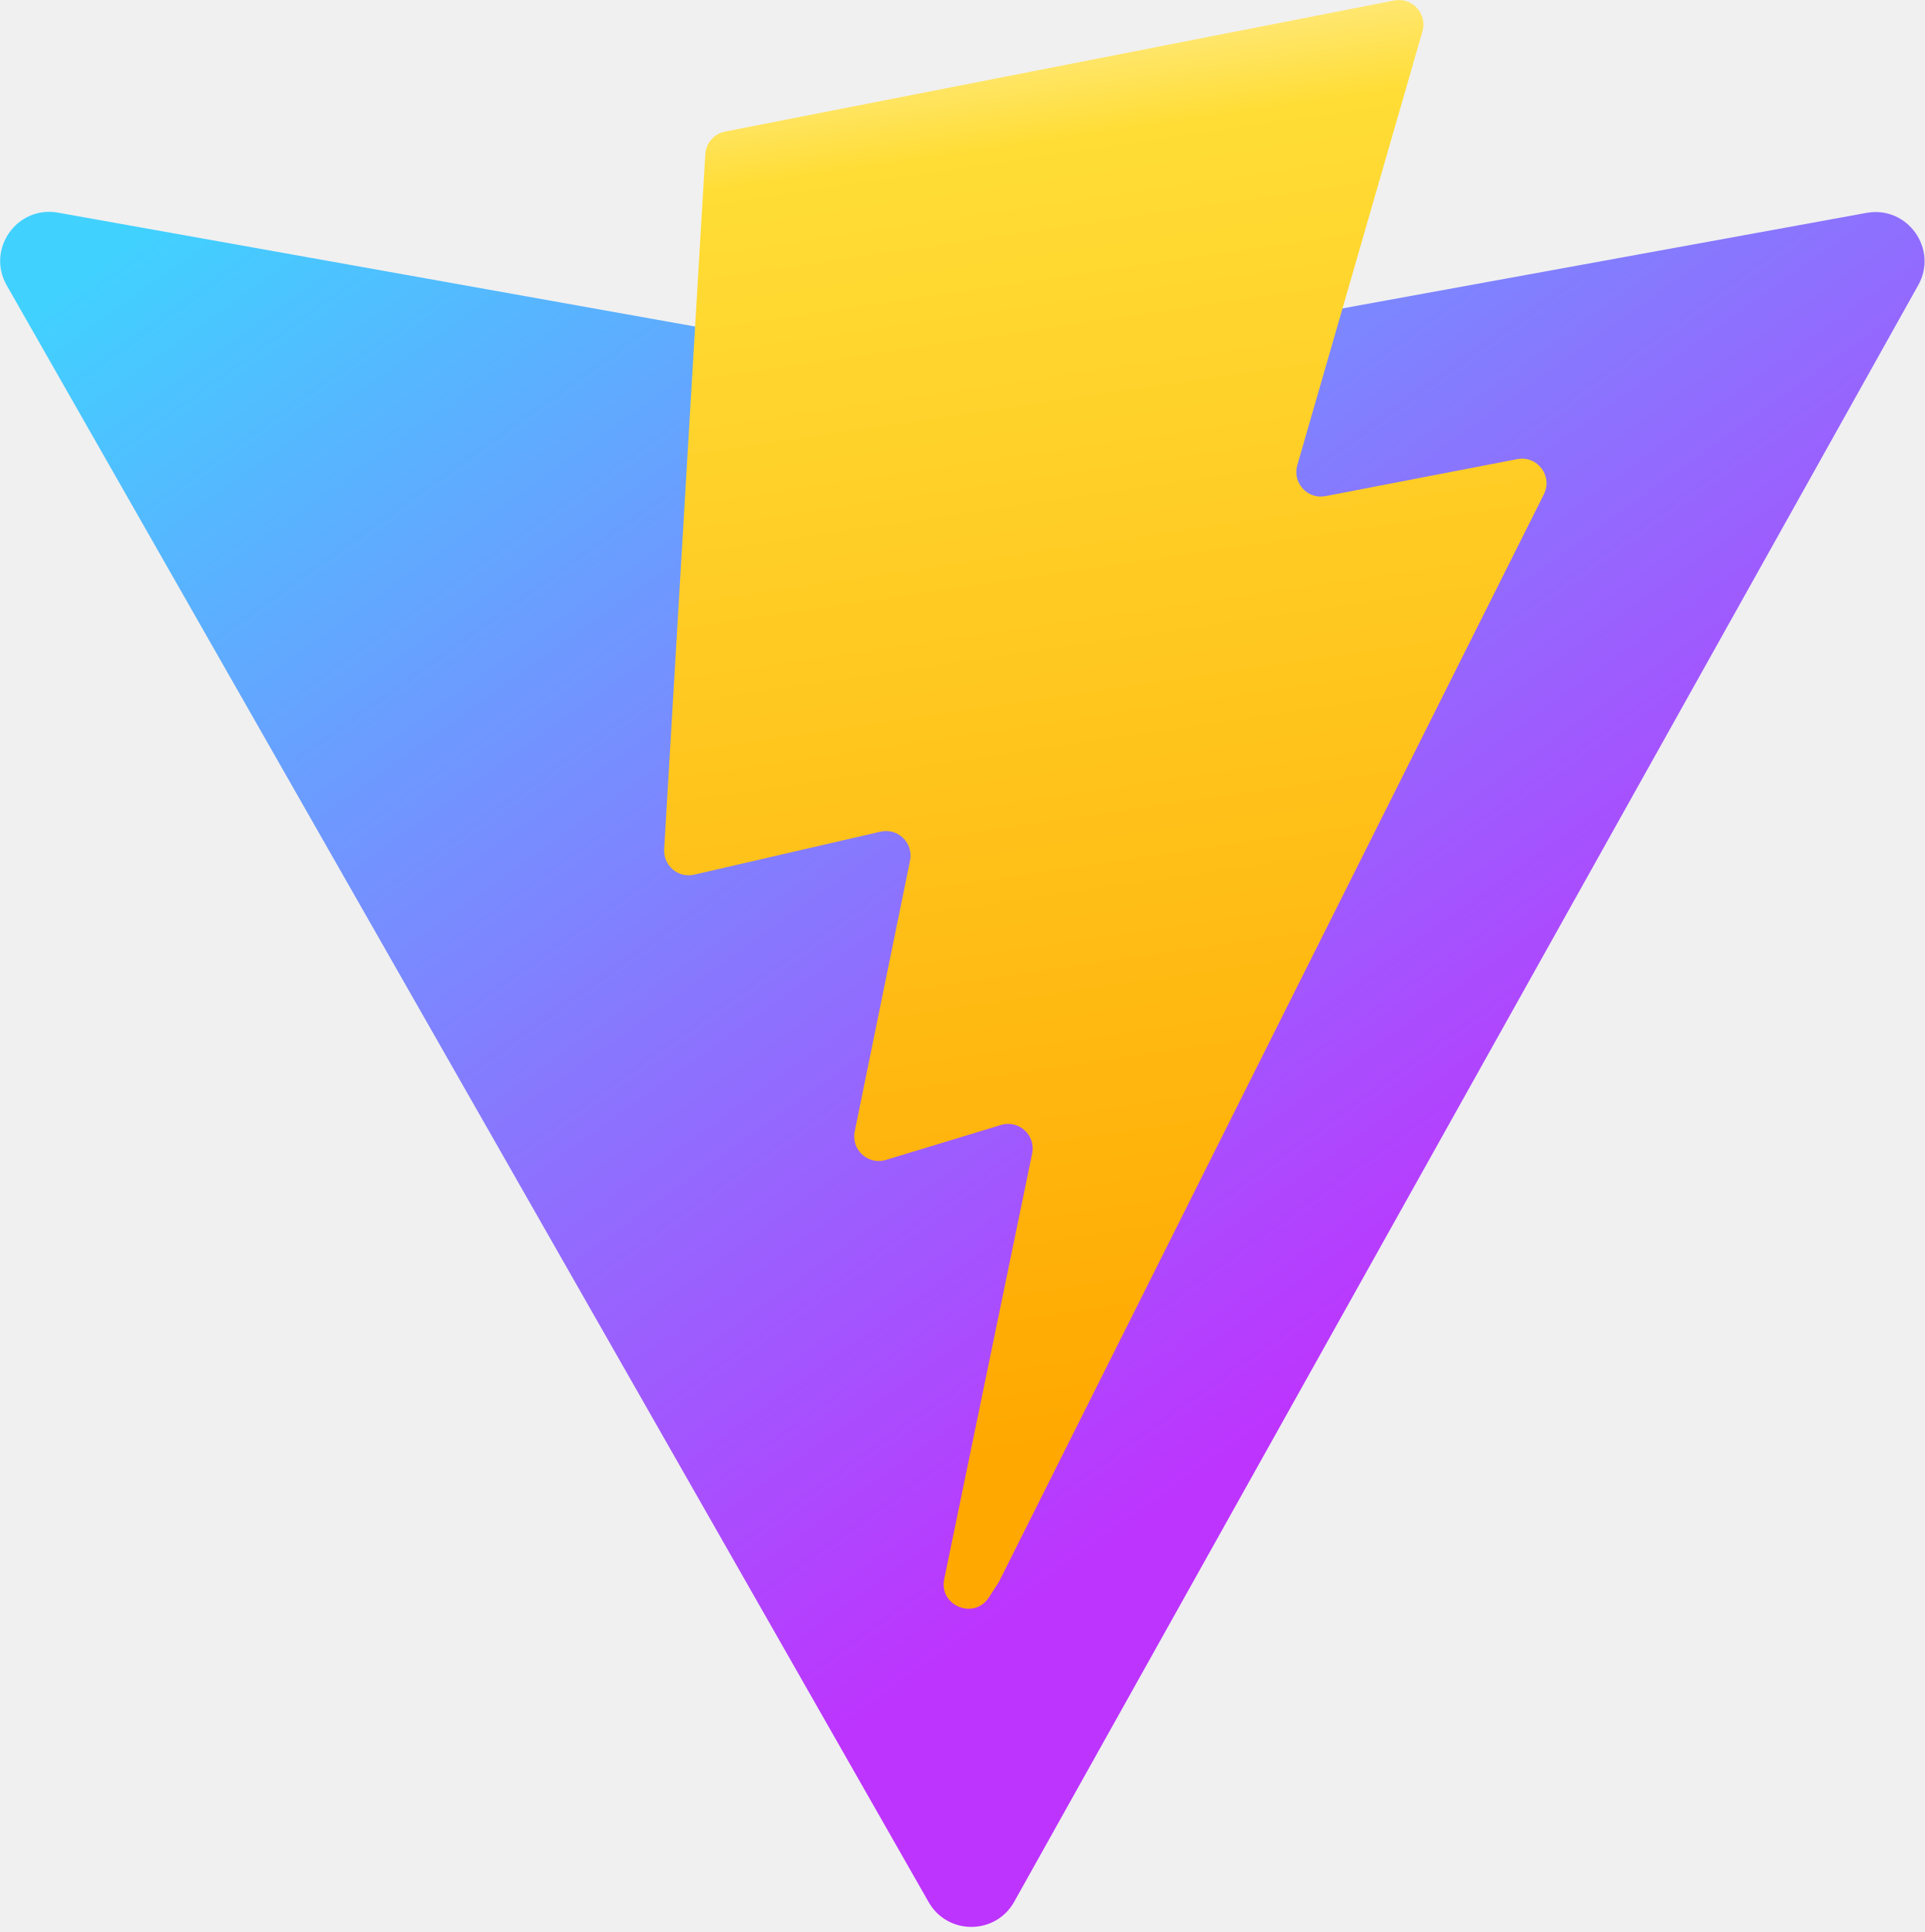
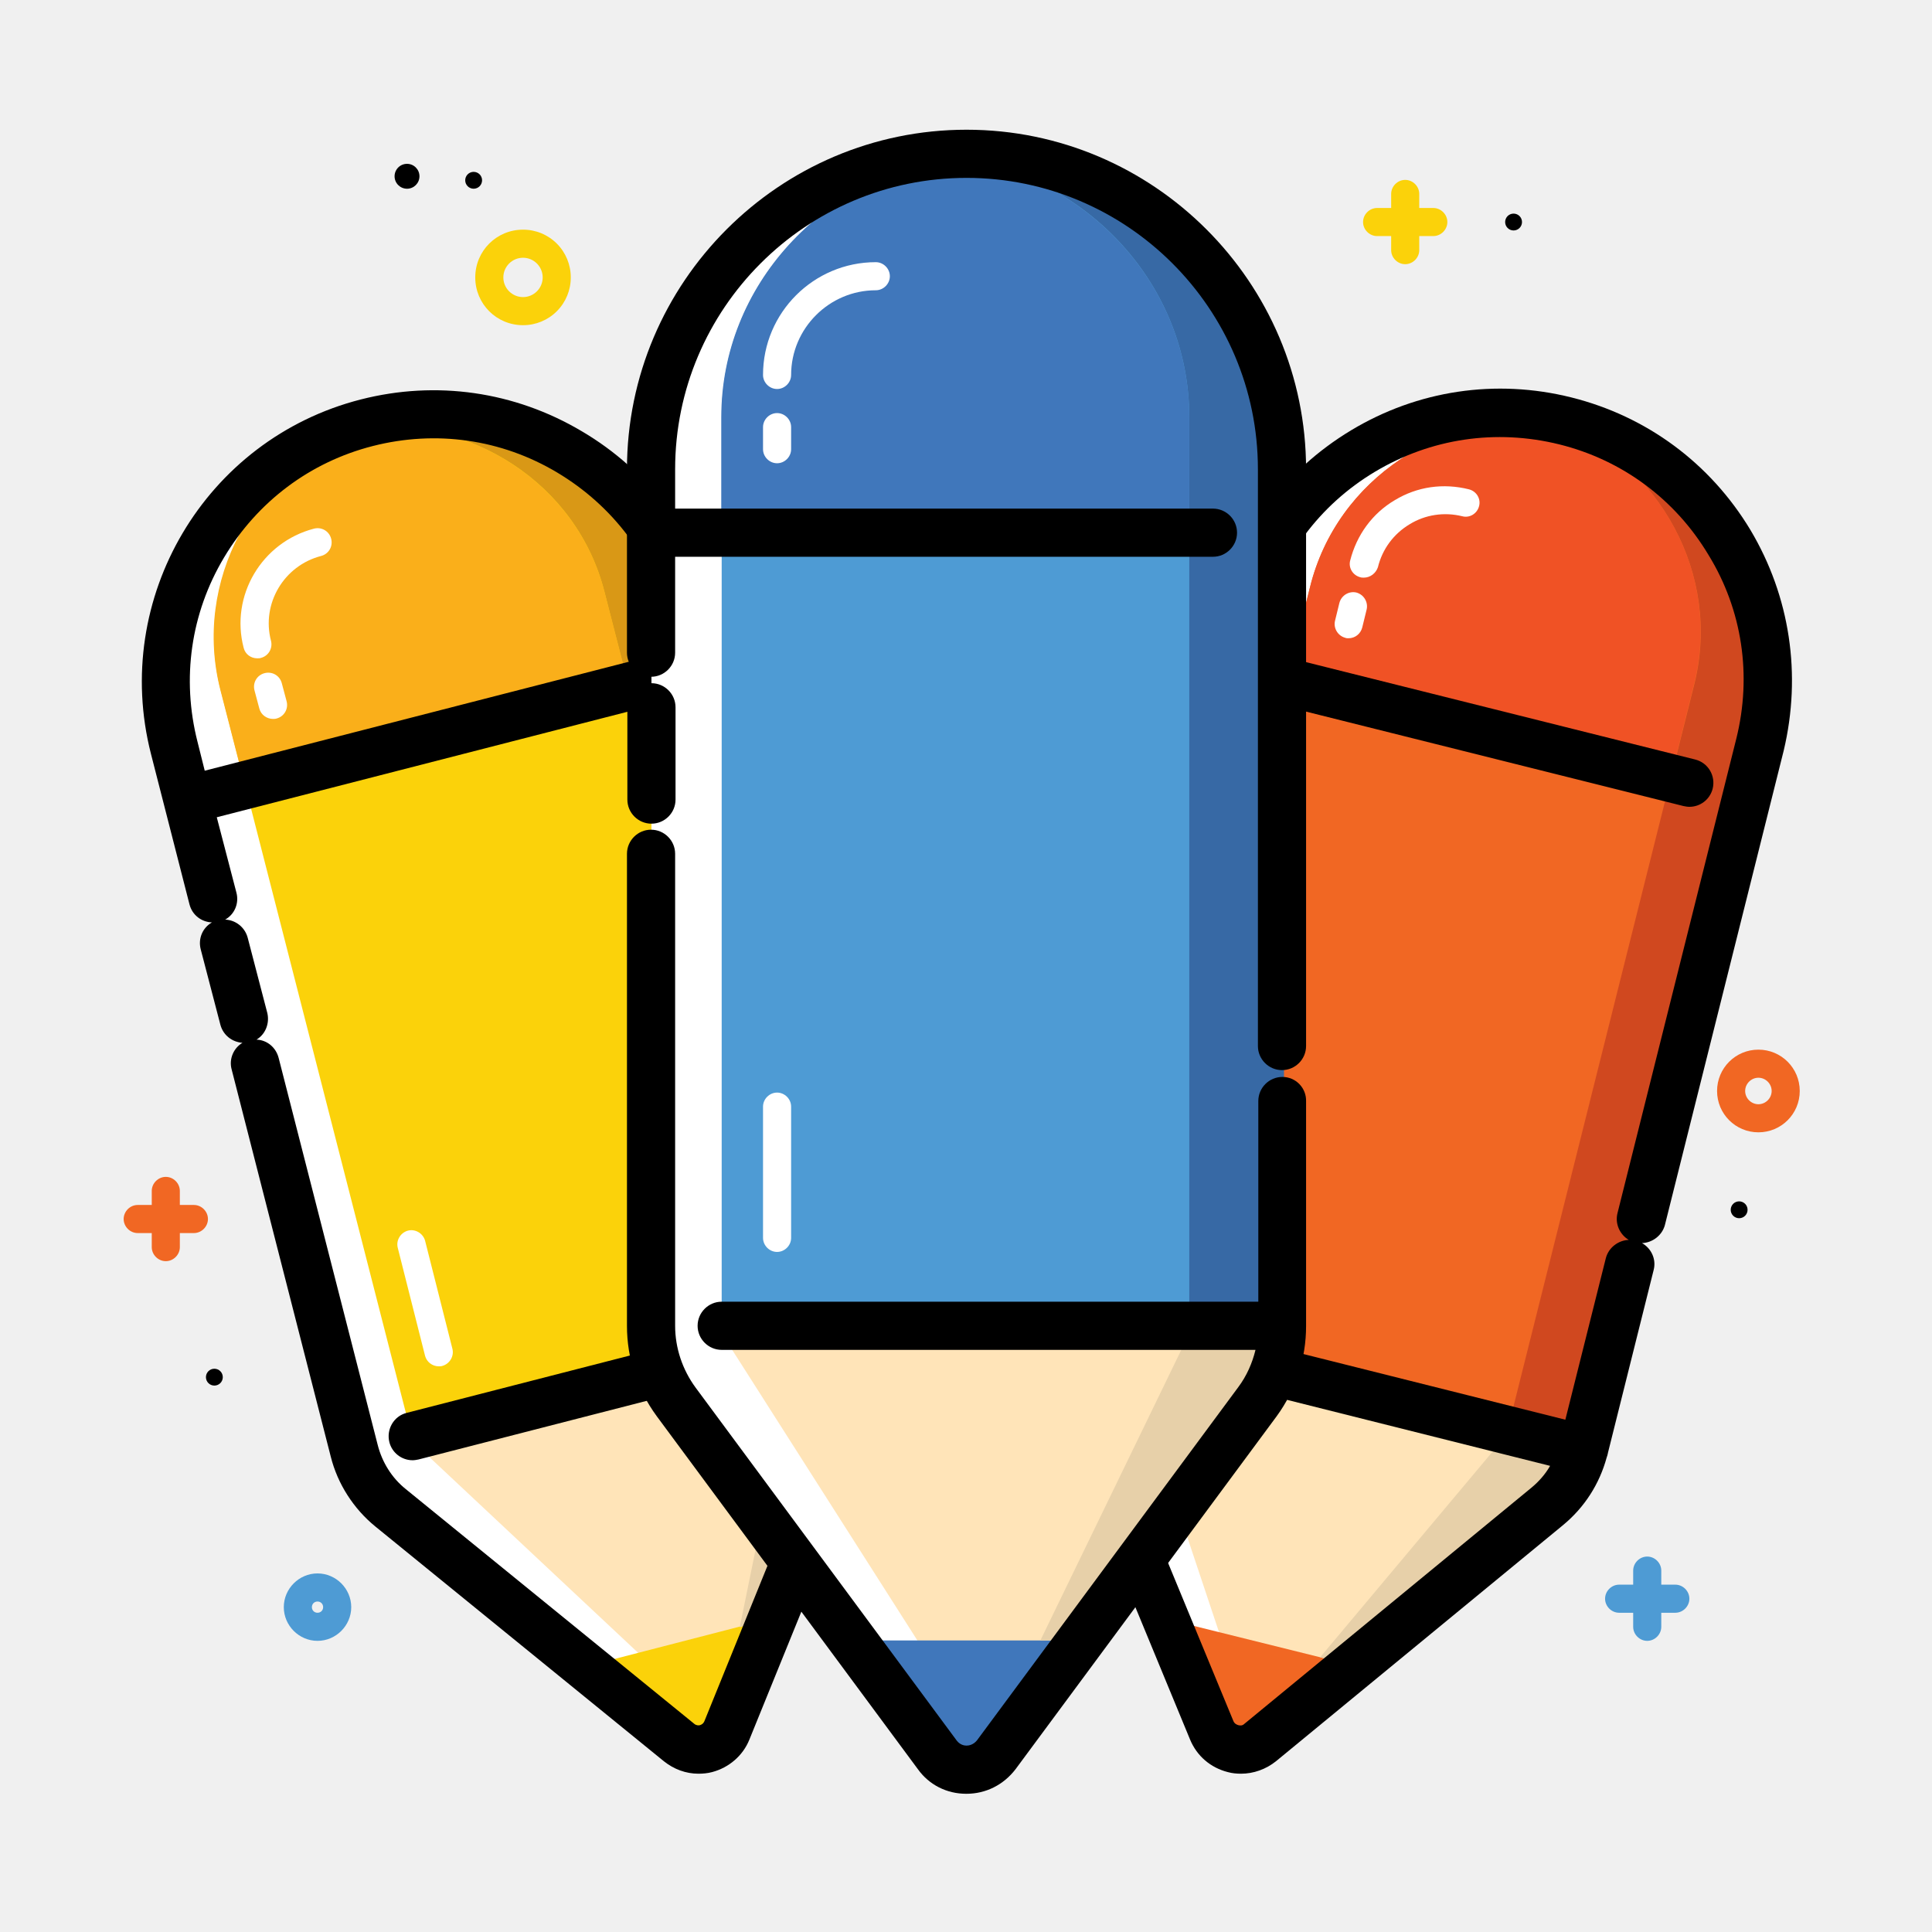
- <svg xmlns="http://www.w3.org/2000/svg" aria-hidden="true" role="img" class="iconify iconify--logos" width="31.88" height="32" preserveAspectRatio="xMidYMid meet" viewBox="0 0 256 257">
-   <defs>
-     <linearGradient id="IconifyId1813088fe1fbc01fb466" x1="-.828%" x2="57.636%" y1="7.652%" y2="78.411%">
-       <stop offset="0%" stop-color="#41D1FF" />
-       <stop offset="100%" stop-color="#BD34FE" />
-     </linearGradient>
-     <linearGradient id="IconifyId1813088fe1fbc01fb467" x1="43.376%" x2="50.316%" y1="2.242%" y2="89.03%">
-       <stop offset="0%" stop-color="#FFEA83" />
-       <stop offset="8.333%" stop-color="#FFDD35" />
-       <stop offset="100%" stop-color="#FFA800" />
-     </linearGradient>
-   </defs>
-   <path fill="url(#IconifyId1813088fe1fbc01fb466)" d="M255.153 37.938L134.897 252.976c-2.483 4.44-8.862 4.466-11.382.048L.875 37.958c-2.746-4.814 1.371-10.646 6.827-9.67l120.385 21.517a6.537 6.537 0 0 0 2.322-.004l117.867-21.483c5.438-.991 9.574 4.796 6.877 9.62Z" />
-   <path fill="url(#IconifyId1813088fe1fbc01fb467)" d="M185.432.063L96.44 17.501a3.268 3.268 0 0 0-2.634 3.014l-5.474 92.456a3.268 3.268 0 0 0 3.997 3.378l24.777-5.718c2.318-.535 4.413 1.507 3.936 3.838l-7.361 36.047c-.495 2.426 1.782 4.5 4.151 3.78l15.304-4.649c2.372-.72 4.652 1.36 4.15 3.788l-11.698 56.621c-.732 3.542 3.979 5.473 5.943 2.437l1.313-2.028l72.516-144.72c1.215-2.423-.88-5.186-3.54-4.672l-25.505 4.922c-2.396.462-4.435-1.77-3.759-4.114l16.646-57.705c.677-2.35-1.37-4.583-3.769-4.113Z" />
+ <svg xmlns="http://www.w3.org/2000/svg" width="256px" height="256px" viewBox="0 0 1024 1024" class="icon" version="1.1" fill="#000000">
+   <g id="SVGRepo_bgCarrier" stroke-width="0" />
+   <g id="SVGRepo_tracerCarrier" stroke-linecap="round" stroke-linejoin="round" />
+   <g id="SVGRepo_iconCarrier">
+     <path d="M651.614 923.932c-2.978 2.341 1.489 3.616 0 0zM793.079 759.916l98.495-393.339c15.955-63.394-22.549-127.639-85.943-143.381-63.394-15.955-127.639 22.549-143.381 85.943l-99.133 395.891 0.851 0.213c-1.702 1.489-2.34 4.042-1.277 6.382l88.921 212.305 39.568-47.652 101.898-116.363z" fill="#FFFFFF" />
+     <path d="M838.816 773.957l-229.537-57.437 99.133-395.891c15.955-63.394 79.987-101.898 143.381-85.943 63.394 15.955 101.898 79.987 85.943 143.381l-98.92 395.89z" fill="#D0481F" />
+     <path d="M824.564 223.198c-59.777-5.957-115.939 30.421-130.191 87.858l-99.133 395.891 203.796 51.055 99.133-395.891c14.04-57.437-18.083-115.938-73.605-138.913z" fill="#F16723" />
+     <path d="M885.83 410.826l12.126-48.715c14.252-57.437-17.87-115.939-73.392-138.913-59.777-5.957-115.939 30.421-130.191 87.858l-12.126 48.715 203.583 51.055z" fill="#F05225" />
+     <path d="M834.775 770.341L594.389 710.138l51.694 154.868 12.551 60.628c1.489 3.616-2.978 2.34 0 0l178.481-145.295c3.616-2.978 2.128-8.934-2.34-9.998z" fill="#FFE4B8" />
+     <path d="M622.682 859.262l27.017 64.245c1.489 3.616 5.956 4.68 8.934 2.128l54.033-44.035-89.985-22.337z" fill="#F16723" />
+     <path d="M797.972 761.193l-98.282 117.214 17.444 4.467 112.747-96.792 4.042-15.955z" fill="#E7D0A9" />
+     <path d="M722.878 306.162c-0.638 0-1.277 0-1.915-0.213-4.042-1.064-6.382-5.105-5.318-8.934 3.403-13.402 11.7-24.89 23.613-31.909 11.913-7.233 25.74-9.147 39.355-5.744 4.042 1.064 6.382 5.105 5.318 8.934-1.064 4.042-5.105 6.382-8.934 5.318-9.573-2.34-19.572-0.851-27.868 4.254-8.51 5.105-14.465 13.19-16.806 22.762-1.063 3.192-4.041 5.532-7.445 5.532z" fill="#FFFFFF" />
+     <path d="M927.737 280.848c-21.273-35.314-54.884-60.202-94.878-70.201-39.993-9.998-81.476-3.829-116.789 17.444s-60.202 54.884-70.201 94.877l-19.996 79.774c-1.489 5.744 1.277 11.7 6.382 14.465-5.744-0.213-11.062 3.829-12.551 9.573l-9.998 40.206c-1.277 5.531 1.064 11.062 5.744 14.041-5.318 0.213-10.211 4.042-11.7 9.573l-51.481 205.498c-3.616 14.465-2.553 29.995 3.191 43.609l75.307 182.31c3.616 8.721 10.849 14.891 19.996 17.231 2.34 0.638 4.68 0.851 7.02 0.851 6.595 0 13.19-2.34 18.508-6.595L828.606 808.207c11.275-9.36 19.146-21.698 22.975-35.739 0.213-0.426 0.213-0.851 0.426-1.277 0-0.426 0.213-0.638 0.213-1.064l24.252-97.005c1.489-5.744-1.277-11.487-6.169-14.252 5.531-0.213 10.636-4.042 12.126-9.573l62.968-251.448c9.571-40.206 3.401-81.689-17.659-117.001z m-7.446 110.62l-62.968 251.448c-1.489 5.744 1.277 11.487 5.957 14.252-5.531 0.213-10.636 4.042-12.126 9.573l-21.486 85.73-231.663-58.076c-6.808-1.702-13.828 2.34-15.529 9.36-1.702 6.808 2.34 13.828 9.36 15.529l229.749 57.65c-2.553 4.467-5.957 8.297-9.785 11.487L659.485 913.72c-1.064 1.064-2.34 0.851-3.191 0.638-0.638-0.213-1.915-0.638-2.553-2.128l-75.307-182.31c-3.616-8.721-4.254-18.508-1.915-27.655l51.481-205.498c1.489-5.531-1.064-11.275-5.744-14.041 5.531-0.213 10.211-4.042 11.7-9.573l9.998-40.206c1.489-5.744-1.277-11.7-6.382-14.465 5.744 0.213 11.062-3.829 12.551-9.573l9.998-39.781 232.089 58.076c1.064 0.213 2.128 0.426 3.191 0.426 5.744 0 10.849-3.829 12.338-9.573 1.702-6.808-2.34-13.828-9.36-15.529l-232.089-58.076 3.829-15.316c8.297-33.399 29.144-61.479 58.714-79.136s64.032-22.762 97.643-14.465c33.399 8.297 61.479 29.144 79.136 58.714 17.871 29.146 22.976 63.822 14.679 97.22z" fill="" />
+     <path d="M714.795 338.285c-0.638 0-1.277 0-1.702-0.213-4.042-1.064-6.382-5.105-5.531-8.934l2.34-9.573c1.064-4.042 5.105-6.382 8.934-5.531 4.042 1.064 6.382 5.105 5.531 8.934l-2.34 9.573c-0.851 3.404-3.829 5.744-7.233 5.744zM628.851 682.057c-0.638 0-1.277 0-1.702-0.213-4.042-1.064-6.382-5.105-5.531-8.934l14.252-57.437c1.064-4.042 5.105-6.382 8.934-5.531 4.042 1.064 6.382 5.105 5.531 8.934l-14.252 57.437c-0.851 3.404-3.828 5.744-7.233 5.744z" fill="#FFFFFF" />
+     <path d="M371.447 925.208c-1.489 3.616 2.766 2.34 0 0zM417.823 713.542l-100.621-392.701c-16.167-63.181-80.625-101.472-144.019-85.092-63.181 16.167-101.472 80.625-85.092 144.019L189.35 775.021l0.851-0.213c-0.638 2.128-0.213 4.68 1.915 6.169l179.331 144.232 12.126-60.628 34.25-151.038z" fill="#FFFFFF" />
+     <path d="M464.624 704.181l-229.111 58.714-101.26-395.041c-16.167-63.181 21.911-127.639 85.092-144.019 63.181-16.167 127.639 21.911 144.019 85.092l101.26 395.254z" fill="#D99816" />
+     <path d="M189.775 226.601c-55.522 23.188-87.433 81.902-72.754 139.339l101.26 395.254L421.651 709.074l-101.26-395.254c-14.464-57.438-70.839-93.602-130.616-87.22z" fill="#FBD20A" />
+     <path d="M332.943 362.323l-12.551-48.715c-14.678-57.225-71.053-93.389-130.829-87.22-55.522 23.188-87.433 81.902-72.754 139.339l12.551 48.715 203.583-52.119z" fill="#FAAF1A" />
+     <path d="M459.305 702.904l-240.173 61.479 119.129 111.683 39.781 47.439c2.978 2.34-1.489 3.616 0 0l87.858-212.731c1.915-4.466-1.915-8.933-6.595-7.871z" fill="#FFE4B8" />
+     <path d="M315.074 882.024l54.246 43.609c2.978 2.34 7.446 1.277 8.934-2.34l26.591-64.458-89.772 23.188z" fill="#FBD20A" />
+     <path d="M422.715 712.265L392.083 862.452l17.444-4.679 52.97-138.701-4.042-15.955z" fill="#E7D0A9" />
+     <path d="M136.381 348.922c-3.403 0-6.382-2.128-7.233-5.531-7.233-27.655 9.573-55.948 37.227-63.181 4.042-1.064 8.084 1.277 9.147 5.318 1.064 4.042-1.277 8.084-5.318 9.147-19.784 5.105-31.696 25.315-26.591 44.886 1.064 4.042-1.277 8.084-5.318 9.147-0.639 0.213-1.277 0.213-1.915 0.213z" fill="#FFFFFF" />
+     <path d="M474.834 697.799c0-0.851-0.213-1.702-0.426-2.34-0.213-0.638-0.426-1.277-0.638-1.702l-24.464-96.154c-1.489-5.744-6.382-9.36-11.913-9.573 4.893-2.766 7.446-8.51 5.957-14.252l-64.245-250.809c-10.211-39.993-35.314-73.605-70.84-94.452-35.526-21.06-77.008-27.017-117.001-16.806-82.539 21.059-132.319 105.3-111.258 187.84l20.422 79.774c1.489 5.744 6.382 9.36 11.913 9.573-4.893 2.766-7.446 8.51-5.957 14.252l10.424 39.993c1.489 5.531 6.169 9.147 11.7 9.573-4.68 2.766-7.233 8.51-5.744 14.041l52.545 205.285c3.616 14.465 12.126 27.655 23.613 37.016l152.953 124.447c5.318 4.254 11.7 6.595 18.295 6.595 2.34 0 4.893-0.213 7.233-0.851 8.934-2.34 16.38-8.721 19.784-17.231L471.431 739.282c5.318-13.19 6.382-27.868 3.403-41.483z m-27.229 31.484l-74.243 182.948c-0.638 1.489-1.702 1.915-2.34 2.128-0.638 0.213-1.915 0.213-2.978-0.638L215.091 789.273c-7.446-5.957-12.551-14.252-14.891-23.4l-52.545-205.285c-1.489-5.531-6.169-9.36-11.7-9.573 4.68-2.766 7.02-8.51 5.744-14.041l-10.424-39.993c-1.489-5.531-6.382-9.36-11.913-9.573 4.893-2.766 7.446-8.51 5.957-14.252l-10.424-39.993 231.876-59.565c6.808-1.702 10.849-8.721 9.147-15.529-1.702-6.808-8.721-10.849-15.529-9.147l-231.876 59.565-3.829-15.316c-8.51-33.399-3.616-68.074 14.041-97.644 17.657-29.57 45.524-50.63 78.923-59.139 33.399-8.51 68.074-3.616 97.644 14.041 29.57 17.657 50.63 45.524 59.139 78.923l64.245 250.809c1.489 5.744 6.382 9.36 12.126 9.573-4.893 2.766-7.446 8.51-6.169 14.252l21.911 85.518-231.025 59.352c-6.808 1.702-10.849 8.721-9.147 15.529a12.716 12.716 0 0 0 12.339 9.573c1.064 0 2.128-0.213 3.191-0.426l229.324-58.927c-0.427 5.105-1.491 9.998-3.618 14.678z" fill="" />
+     <path d="M144.676 381.043c-3.191 0-6.382-2.128-7.233-5.531l-2.553-9.573c-1.064-4.042 1.277-8.084 5.318-9.147 4.042-1.064 8.084 1.277 9.147 5.318l2.553 9.573c1.064 4.042-1.277 8.084-5.318 9.147-0.638 0.213-1.276 0.213-1.915 0.213zM232.535 724.178c-3.403 0-6.382-2.34-7.233-5.531l-14.465-57.225c-1.064-4.042 1.489-8.084 5.318-9.147 4.042-1.064 8.084 1.489 9.147 5.318l14.465 57.225c1.064 4.042-1.489 8.084-5.318 9.147-0.639 0.213-1.277 0.213-1.915 0.213z" fill="#FFFFFF" />
+     <path d="M509.297 935.207c-2.766 3.616 2.766 3.616 0 0zM624.384 706.734v-478.431c0-77.008-62.543-139.551-139.551-139.551-77.008 0-139.551 62.543-139.551 139.551v481.622h1.064c-1.489 2.128-1.489 5.318 0.213 7.659l162.738 217.624 31.696-65.733 83.391-162.74z" fill="#FFFFFF" />
+     <path d="M680.758 709.925h-279.316V228.303c0-77.008 62.543-139.551 139.551-139.551 77.008 0 139.551 62.543 139.551 139.551v481.622h0.213z" fill="#3769A5" />
+     <path d="M506.531 83.22c-70.201 10.424-124.022 68.074-124.022 137.85v481.622h247.831V221.07c0-69.776-53.609-127.639-123.809-137.85z" fill="#4E9BD4" />
+     <path d="M630.341 280.422V221.07c0-69.776-53.821-127.639-124.022-137.85-70.201 10.424-124.022 68.074-124.022 137.85v59.352h248.044z" fill="#4077BB" />
+     <path d="M675.014 706.734H382.509l103.6 162.526 31.696 65.946c2.766 3.616-2.766 3.616 0 0L680.545 717.583c3.403-4.467 0.213-10.849-5.531-10.849z" fill="#FFE4B8" />
+     <path d="M457.816 869.473l49.14 65.733a6.781 6.781 0 0 0 10.849 0l49.14-65.733H457.816z" fill="#4077BB" />
+     <path d="M630.341 706.734l-78.923 162.739h21.273l101.259-143.381v-19.359z" fill="#E7D0A9" />
+     <path d="M411.866 206.179c-4.042 0-7.446-3.403-7.446-7.446 0-32.973 26.804-59.777 59.777-59.777 4.042 0 7.446 3.403 7.446 7.446s-3.403 7.446-7.446 7.446c-24.677 0-44.886 20.209-44.886 44.886 0 4.042-3.403 7.446-7.446 7.446z" fill="#FFFFFF" />
+     <path d="M345.282 362.11c-7.02 0-12.764 5.744-12.764 12.764v48.928c0 7.02 5.744 12.764 12.764 12.764s12.764-5.744 12.764-12.764v-48.928c0-7.02-5.744-12.764-12.764-12.764z" fill="" />
+     <path d="M345.069 358.707c7.02 0 12.764-5.744 12.764-12.764v-50.843h285.059c7.02 0 12.764-5.744 12.764-12.764 0-7.02-5.744-12.764-12.764-12.764H357.833V248.725c0-85.092 69.35-154.443 154.443-154.443s154.443 69.35 154.443 154.443v305.694c0 7.02 5.744 12.764 12.764 12.764s12.764-5.744 12.764-12.764V248.725c0-99.133-80.838-179.97-179.97-179.97S332.305 149.593 332.305 248.725v97.218c0 7.02 5.744 12.764 12.764 12.764zM679.694 570.8c-7.02 0-12.764 5.744-12.764 12.764v106.365H382.509c-7.02 0-12.764 5.744-12.764 12.764s5.744 12.764 12.764 12.764h282.931c-1.702 7.02-4.68 13.828-9.147 19.784L517.805 922.443c-1.915 2.34-4.254 2.766-5.531 2.766s-3.403-0.426-5.105-2.553L368.682 735.453c-7.02-9.573-10.849-21.06-10.849-32.76V452.521c0-7.02-5.744-12.764-12.764-12.764s-12.764 5.744-12.764 12.764v250.171c0 17.231 5.318 33.611 15.742 47.865L486.535 937.759c5.957 8.297 15.316 12.977 25.528 12.977h0.213c10.211 0 19.572-4.68 25.953-12.977l138.488-187.203c10.211-14.041 15.529-30.634 15.529-47.652v-119.129a12.541 12.541 0 0 0-12.552-12.976z" fill="" />
+     <path d="M411.866 245.534c-4.042 0-7.446-3.403-7.446-7.446v-11.7c0-4.042 3.403-7.446 7.446-7.446s7.446 3.403 7.446 7.446v11.7c0 4.042-3.403 7.446-7.446 7.446zM411.866 663.549c-4.042 0-7.446-3.403-7.446-7.446v-69.563c0-4.042 3.403-7.446 7.446-7.446s7.446 3.403 7.446 7.446v69.563c0 4.042-3.403 7.446-7.446 7.446z" fill="#FFFFFF" />
+     <path d="M759.681 110.238h-7.446v-7.446c0-4.042-3.403-7.446-7.446-7.446s-7.446 3.403-7.446 7.446v7.446h-7.446c-4.042 0-7.446 3.403-7.446 7.446s3.403 7.446 7.446 7.446h7.446v7.446c0 4.042 3.403 7.446 7.446 7.446s7.446-3.403 7.446-7.446v-7.446h7.446c4.042 0 7.446-3.403 7.446-7.446s-3.404-7.446-7.446-7.446z" fill="#FBD20A" />
+     <path d="M102.768 638.66h-7.446v-7.446c0-4.042-3.403-7.446-7.446-7.446-4.042 0-7.446 3.403-7.446 7.446v7.446H72.986c-4.042 0-7.446 3.403-7.446 7.446s3.403 7.446 7.446 7.446h7.446v7.446c0 4.042 3.403 7.446 7.446 7.446 4.042 0 7.446-3.403 7.446-7.446v-7.446h7.446c4.042 0 7.446-3.403 7.446-7.446s-3.403-7.446-7.446-7.446z" fill="#F16723" />
+     <path d="M887.957 839.903h-7.446v-7.446c0-4.042-3.403-7.446-7.446-7.446s-7.446 3.403-7.446 7.446v7.446h-7.446c-4.042 0-7.446 3.403-7.446 7.446 0 4.042 3.403 7.446 7.446 7.446h7.446v7.446c0 4.042 3.403 7.446 7.446 7.446s7.446-3.403 7.446-7.446v-7.446h7.446c4.042 0 7.446-3.403 7.446-7.446 0-4.042-3.404-7.446-7.446-7.446z" fill="#4E9BD4" />
+     <path d="M931.993 600.156c-12.126 0-21.911-9.785-21.911-21.911 0-12.126 9.785-21.911 21.911-21.911s21.911 9.785 21.911 21.911c0 12.126-9.786 21.911-21.911 21.911z m0-28.931c-3.829 0-7.02 3.191-7.02 7.02 0 3.829 3.191 7.02 7.02 7.02s7.02-3.191 7.02-7.02-3.19-7.02-7.02-7.02z" fill="#F16723" />
+     <path d="M921.781 641.213m-4.467 0a4.467 4.467 0 1 0 8.934 0 4.467 4.467 0 1 0-8.934 0Z" fill="" />
+     <path d="M802.226 117.683m-4.467 0a4.467 4.467 0 1 0 8.934 0 4.467 4.467 0 1 0-8.934 0Z" fill="" />
+     <path d="M251.041 95.559m-4.467 0a4.467 4.467 0 1 0 8.934 0 4.467 4.467 0 1 0-8.934 0Z" fill="" />
+     <path d="M113.617 729.922m-4.467 0a4.467 4.467 0 1 0 8.934 0 4.467 4.467 0 1 0-8.934 0Z" fill="" />
+     <path d="M215.729 93.432m-6.595 0a6.595 6.595 0 1 0 13.19 0 6.595 6.595 0 1 0-13.19 0Z" fill="" />
+     <path d="M277.208 172.355c-14.041 0-25.315-11.275-25.315-25.315s11.275-25.315 25.315-25.315a25.239 25.239 0 0 1 25.315 25.315 25.239 25.239 0 0 1-25.315 25.315z m0-35.739c-5.744 0-10.424 4.68-10.424 10.424 0 5.744 4.68 10.424 10.424 10.424 5.744 0 10.424-4.68 10.424-10.424 0-5.744-4.68-10.424-10.424-10.424z" fill="#FBD20A" />
+     <path d="M168.29 833.946c-9.785 0-17.87 8.084-17.87 17.87 0 9.785 8.084 17.87 17.87 17.87 9.785 0 17.87-8.084 17.87-17.87-0.001-9.785-8.085-17.87-17.87-17.87z m0 20.848c-1.702 0-2.978-1.277-2.978-2.978s1.277-2.978 2.978-2.978c1.702 0 2.978 1.277 2.978 2.978s-1.277 2.978-2.978 2.978z" fill="#4E9BD4" />
+   </g>
</svg>
